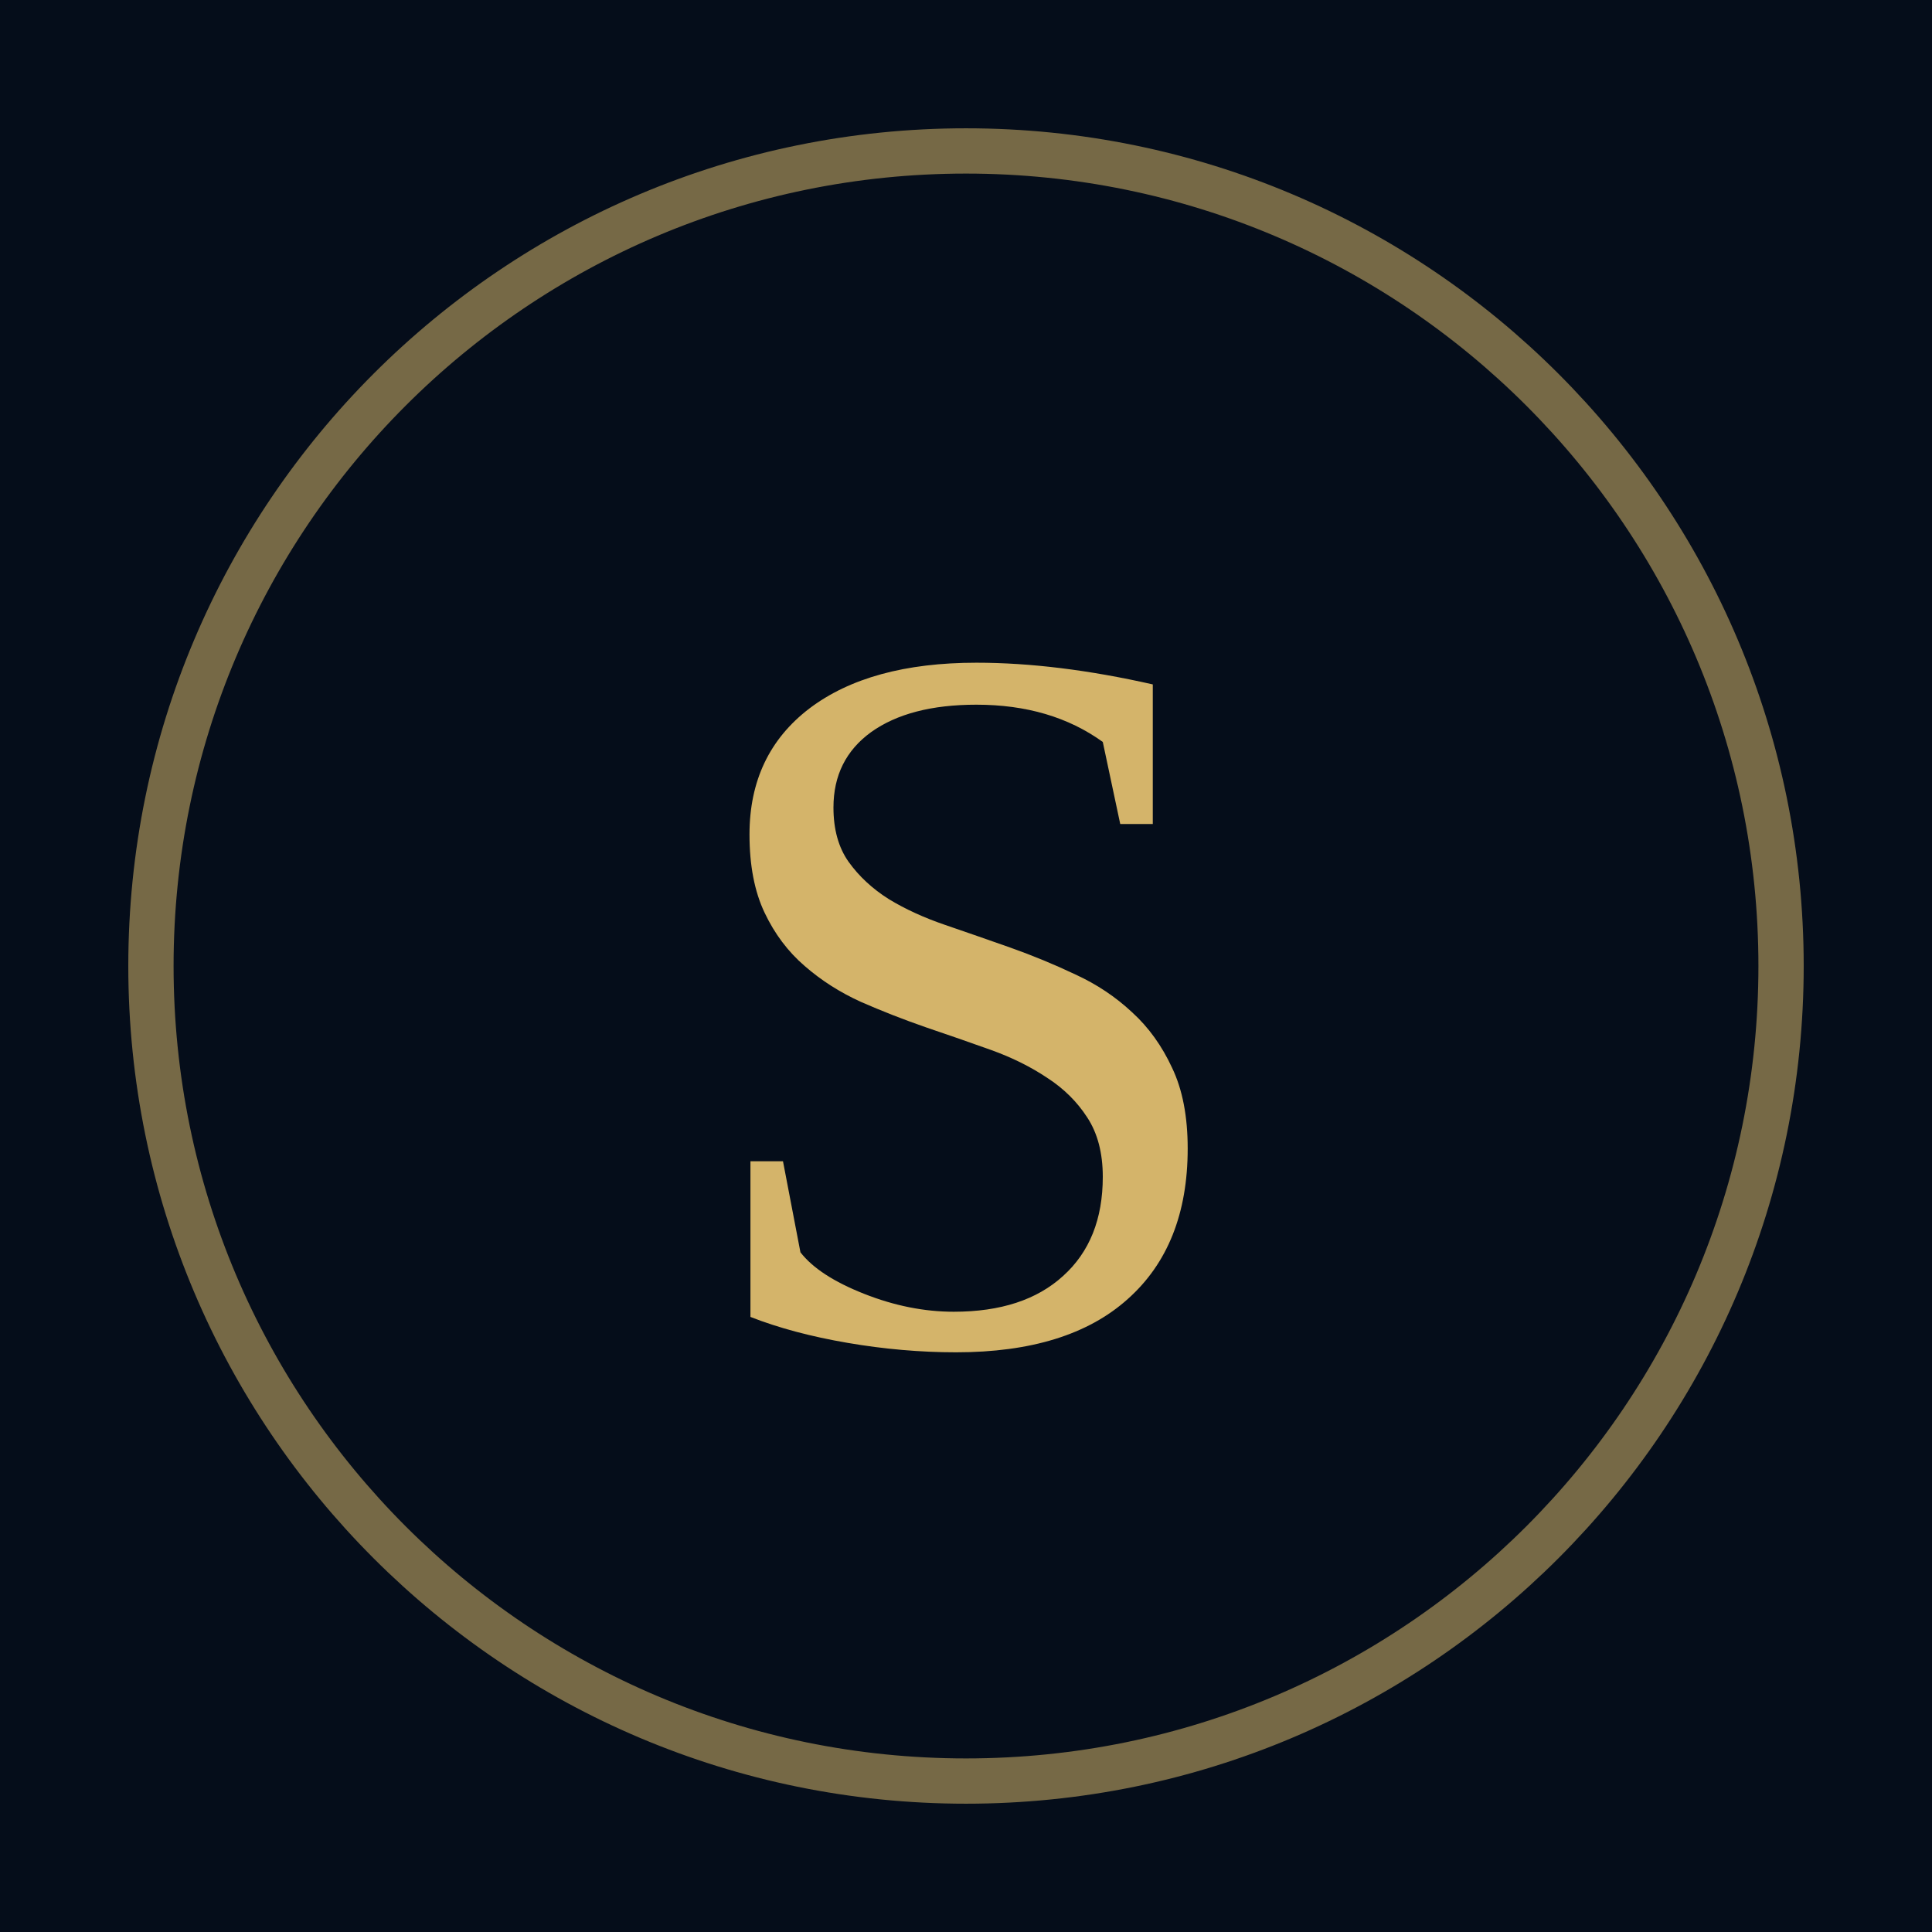
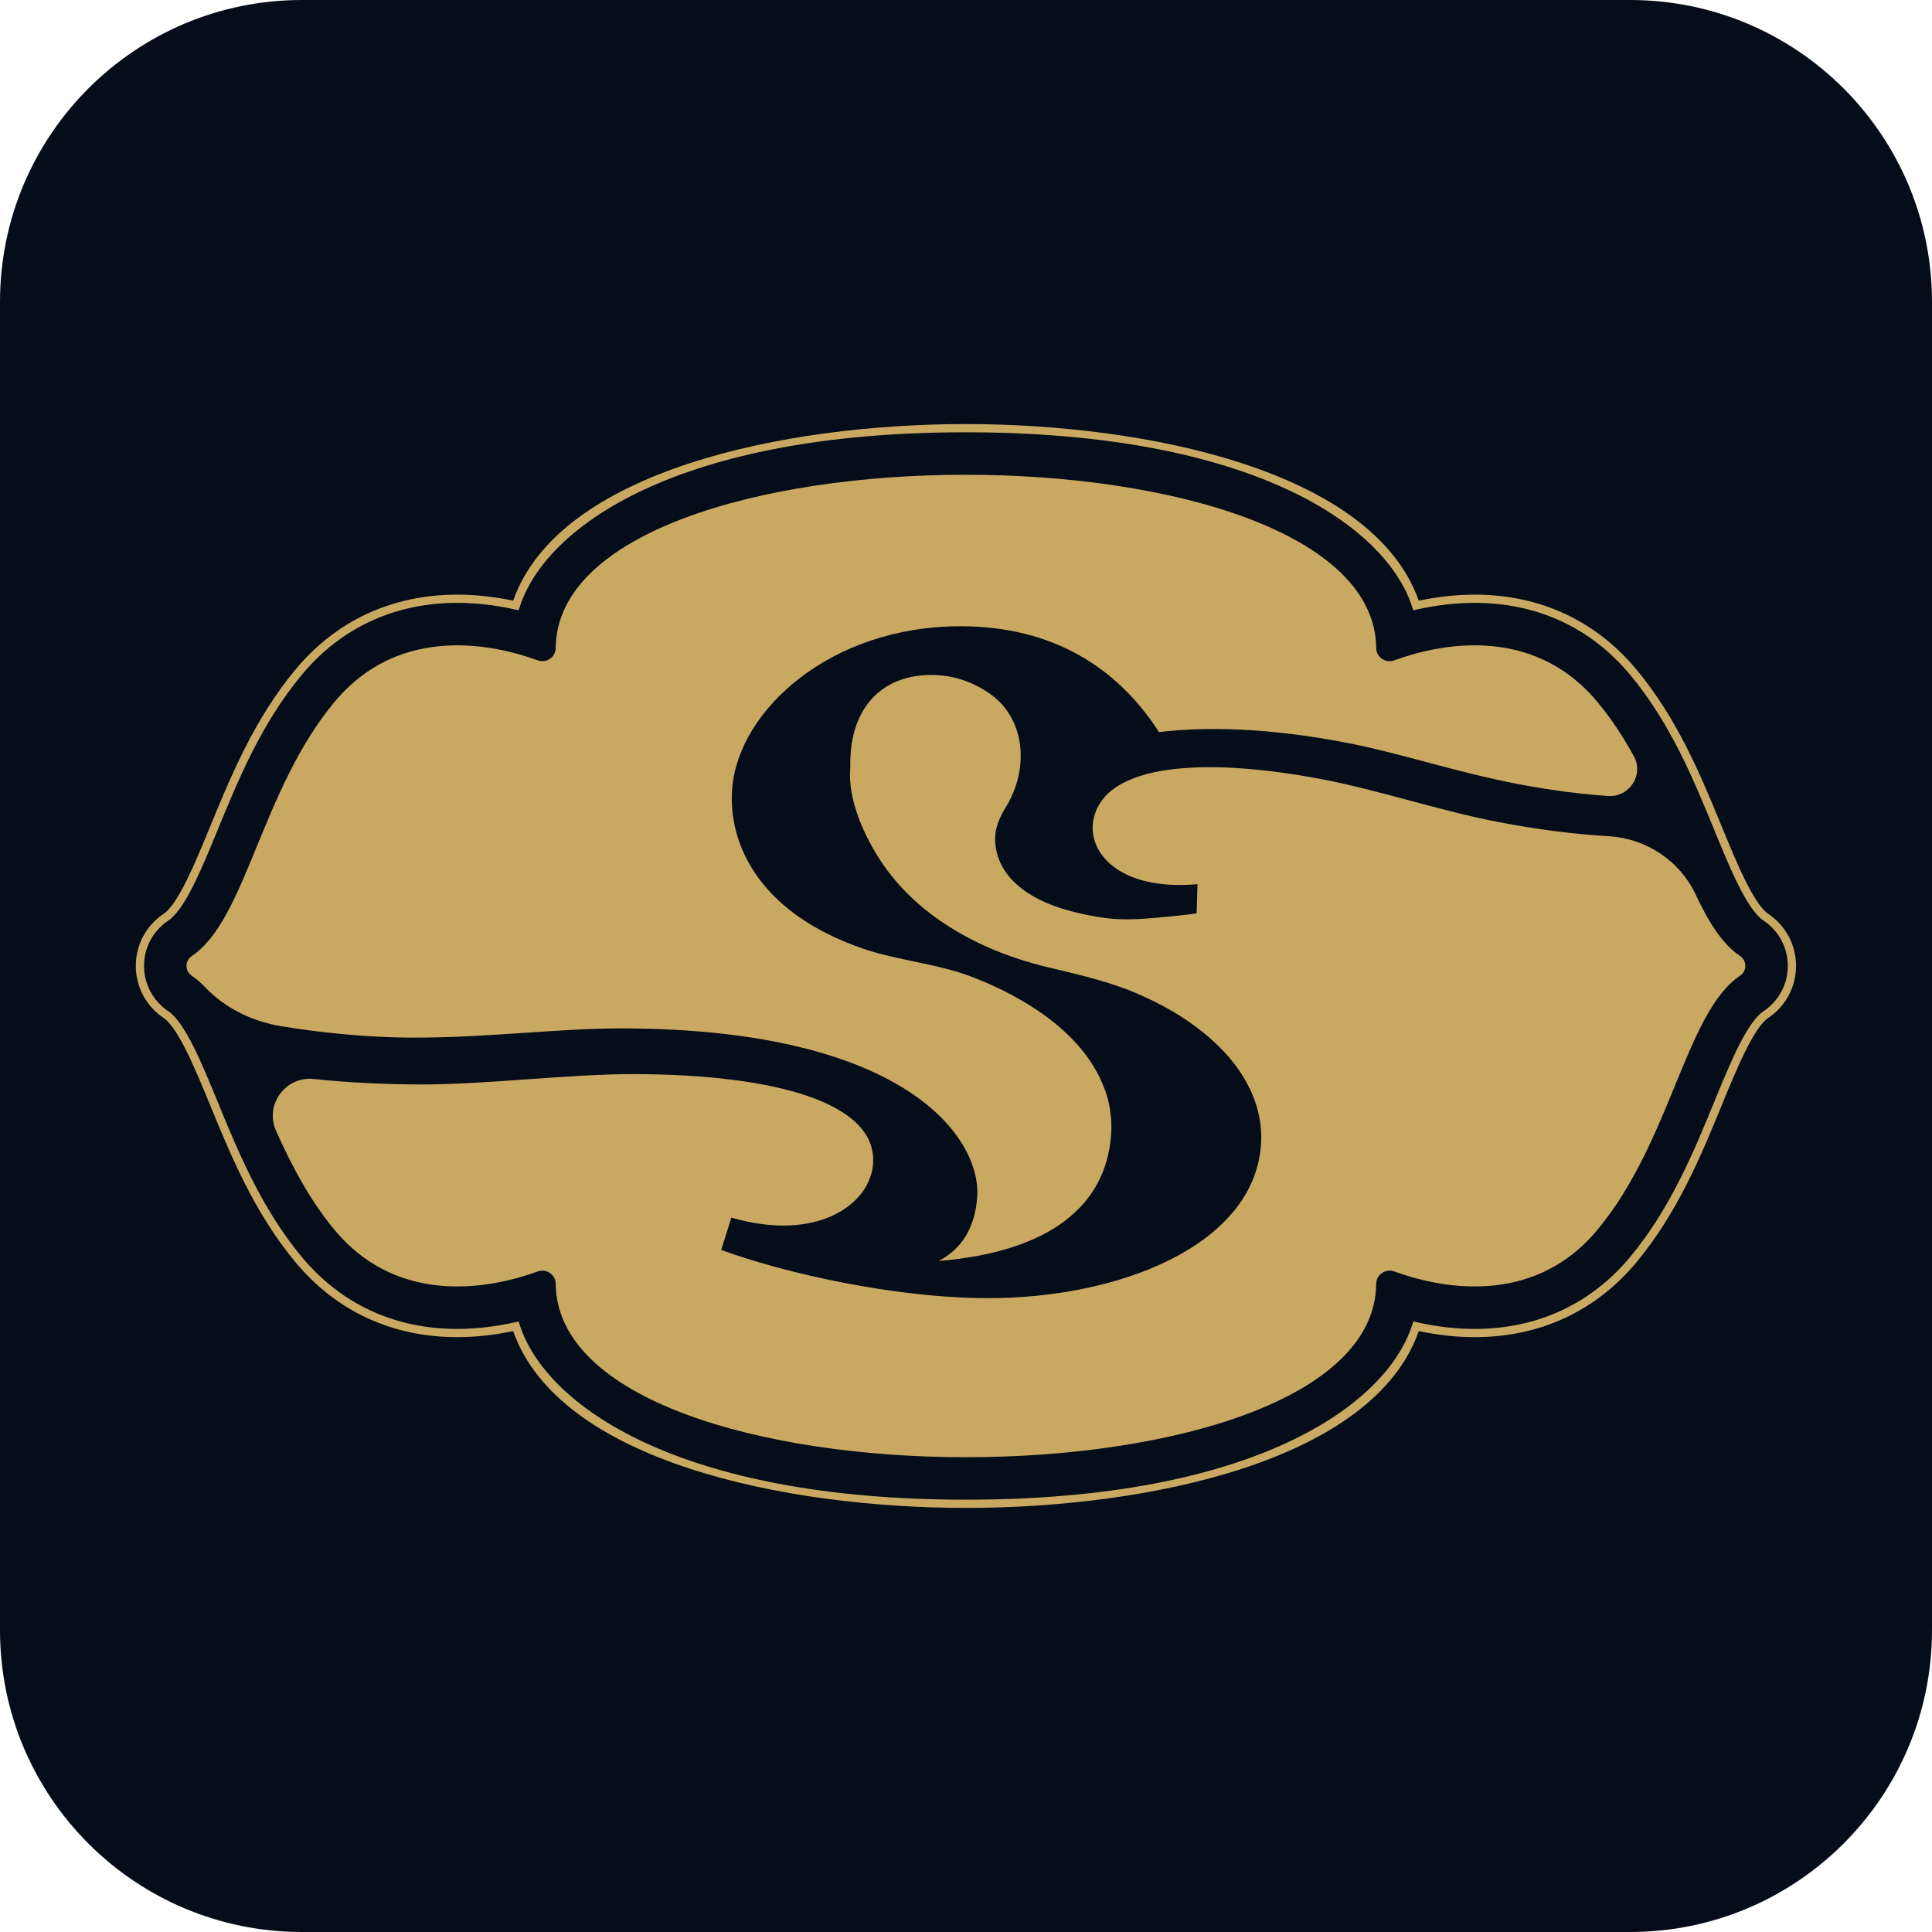
<svg xmlns="http://www.w3.org/2000/svg" viewBox="0 0 64 64" role="img" aria-label="The Sultanate">
-   <rect width="64" height="64" fill="#050d1a" />
-   <circle cx="32" cy="32" r="27" fill="none" stroke="#d4b46a" stroke-width="1.5" opacity="0.55" />
-   <text x="32" y="33" fill="#d4b46a" font-family="Georgia, 'Times New Roman', serif" font-size="34" font-weight="500" text-anchor="middle" dominant-baseline="central">S</text>
+   <rect width="64" height="64" rx="10" fill="#050d1a" />
+   <g transform="translate(-71.1214 2.5239) scale(0.01849)" fill="#C9A962">
+     <g transform="translate(0 5106.000) scale(1 -1)">
+       <path d="M 6964.105 3529.616 C 6931.971 3551.108 6907.593 3590.510 6884.666 3639.376 C 6856.235 3699.970 6796.683 3740.014 6729.883 3744.222 L 6728.501 3744.309 C 6666.803 3747.990 6600.541 3756.383 6530.153 3769.930 C 6432.085 3788.484 6312.515 3827.949 6216.065 3846.208 C 6117.111 3865.055 6028.024 3872.270 5958.227 3865.497 C 5875.766 3857.692 5820.252 3830.451 5806.704 3779.502 C 5804.790 3772.434 5803.905 3765.219 5804.053 3757.857 C 5805.231 3702.490 5866.047 3647.123 5991.947 3658.461 C 5991.947 3658.461 5990.329 3607.511 5990.329 3606.776 C 5990.034 3604.565 5921.562 3598.676 5915.671 3598.087 C 5886.073 3595.437 5857.065 3593.963 5827.909 3597.645 C 5803.465 3600.884 5779.758 3605.744 5756.490 3612.517 C 5724.686 3621.796 5693.320 3635.489 5668.876 3657.282 C 5653.120 3670.976 5640.900 3688.059 5634.272 3708.231 C 5630.296 3720.601 5628.529 3734.000 5629.709 3747.695 C 5630.149 3751.524 5630.444 3755.646 5631.769 3759.180 C 5634.713 3770.518 5640.016 3782.594 5647.673 3794.963 C 5691.406 3865.350 5683.454 3954.878 5620.283 3999.349 C 5588.624 4021.584 5553.724 4033.217 5515.146 4033.217 C 5431.211 4033.365 5377.611 3980.647 5370.691 3895.095 C 5369.954 3885.818 5369.512 3876.394 5369.954 3866.969 C 5369.954 3866.969 5369.954 3866.822 5369.807 3865.644 C 5365.390 3811.602 5392.189 3751.817 5418.695 3708.968 C 5483.192 3604.272 5598.784 3540.365 5718.060 3511.062 C 5778.726 3496.337 5837.480 3483.819 5894.468 3457.755 C 5945.122 3434.932 5993.126 3404.892 6032.293 3365.575 C 6078.385 3319.782 6111.075 3258.523 6105.479 3189.610 C 6091.194 3011.583 5852.941 2916.309 5615.276 2916.751 C 5449.472 2917.046 5251.270 2961.664 5138.622 3003.190 L 5156.733 3061.059 C 5310.611 3016.441 5404.707 3084.619 5410.596 3156.625 C 5419.432 3266.180 5237.280 3317.718 4980.915 3318.160 C 4866.499 3318.308 4717.481 3299.459 4601.299 3299.606 C 4532.691 3299.695 4468.479 3303.119 4408.756 3309.402 C 4357.861 3314.757 4320.222 3263.187 4341.094 3216.460 C 4368.489 3155.128 4401.102 3092.868 4445.800 3039.118 C 4564.338 2896.725 4736.034 2937.662 4809.809 2964.608 C 4825.122 2970.206 4841.909 2959.162 4842.058 2942.668 C 4845.883 2528.302 6308.391 2528.007 6312.072 2942.668 C 6312.220 2959.162 6329.008 2970.206 6344.469 2964.608 C 6418.095 2937.662 6589.792 2896.725 6708.330 3039.118 C 6840.120 3197.267 6866.479 3429.189 6963.958 3494.421 C 6976.476 3502.668 6976.476 3521.369 6964.105 3529.616 M 6708.330 3984.918 C 6589.792 4127.310 6418.095 4086.375 6344.469 4059.428 C 6329.008 4053.831 6312.220 4064.875 6312.072 4081.369 C 6307.951 4495.147 4845.739 4495.735 4842.058 4081.369 C 4841.909 4064.875 4825.122 4053.831 4809.809 4059.428 C 4736.034 4086.375 4564.338 4127.310 4445.800 3984.918 C 4314.158 3826.917 4287.650 3594.848 4190.025 3529.616 C 4177.507 3521.369 4177.507 3502.668 4190.025 3494.421 C 4198.242 3488.943 4205.968 3482.251 4213.298 3474.502 C 4249.528 3436.202 4298.512 3412.494 4350.534 3403.937 C 4412.505 3393.743 4496.659 3383.734 4586.132 3383.541 C 4722.928 3383.247 4843.675 3400.181 4961.772 3400.033 C 5471.118 3399.149 5605.704 3202.420 5597.165 3096.400 C 5592.601 3040.150 5567.567 3003.925 5528.103 2983.309 C 5731.753 3000.244 5827.025 3085.356 5836.892 3206.984 C 5837.774 3218.765 5837.921 3229.514 5836.892 3240.411 C 5836.892 3241.148 5836.597 3242.032 5836.597 3242.767 C 5834.977 3259.849 5831.443 3276.489 5824.818 3292.981 C 5785.793 3397.530 5670.644 3459.376 5596.430 3488.974 C 5533.110 3515.331 5462.281 3520.043 5396.755 3541.543 C 5344.774 3559.066 5294.856 3583.656 5253.184 3618.702 C 5191.633 3670.093 5151.433 3745.486 5158.355 3830.598 C 5169.546 3968.868 5332.699 4120.831 5568.302 4120.537 C 5729.544 4120.242 5847.053 4049.120 5922.886 3930.878 C 6010.794 3941.332 6120.497 3938.093 6256.413 3912.324 C 6355.660 3893.328 6452.699 3859.459 6567.704 3837.519 C 6632.085 3825.236 6686.571 3819.261 6727.479 3816.432 C 6765.690 3813.790 6792.051 3854.348 6773.551 3887.887 C 6754.834 3921.819 6733.514 3954.748 6708.330 3984.918 Z M 4775.656 2874.997 L 4777.712 2868.598 C 4824.361 2724.251 5061.776 2555.687 5577.374 2555.687 C 6092.627 2555.687 6329.884 2724.251 6376.504 2868.584 L 6378.560 2874.983 L 6385.118 2873.516 C 6420.320 2865.621 6455.149 2861.624 6488.597 2861.624 C 6600.489 2861.624 6696.734 2906.144 6766.895 2990.369 C 6839.284 3077.282 6881.044 3179.093 6917.885 3268.911 C 6946.588 3338.841 6976.182 3410.957 7006.265 3431.089 C 7033.271 3449.108 7049.420 3479.306 7049.492 3511.862 C 7049.564 3544.419 7033.458 3574.732 7006.409 3592.952 C 6976.182 3613.155 6946.559 3685.358 6917.900 3755.202 C 6881.044 3845.020 6839.284 3946.831 6766.880 4033.716 C 6696.720 4117.925 6600.489 4162.431 6488.597 4162.431 C 6455.077 4162.431 6420.234 4158.434 6385.017 4150.525 L 6378.474 4149.058 L 6376.404 4155.443 C 6329.654 4299.632 6092.109 4468.023 5576.526 4468.023 C 5061.532 4468.023 4824.361 4299.646 4777.726 4155.457 L 4775.670 4149.072 L 4769.113 4150.539 C 4733.910 4158.434 4699.082 4162.431 4665.619 4162.431 C 4553.728 4162.431 4457.496 4117.925 4387.350 4033.730 C 4314.947 3946.860 4273.144 3845.063 4236.273 3755.245 C 4207.585 3685.387 4177.919 3613.170 4147.735 3592.980 C 4120.643 3574.933 4104.494 3544.678 4104.509 3512.035 C 4104.509 3479.392 4120.643 3449.136 4147.677 3431.118 C 4177.948 3410.900 4207.614 3338.668 4236.302 3268.824 C 4273.158 3179.035 4314.947 3077.282 4387.336 2990.354 C 4457.482 2906.144 4553.699 2861.638 4665.576 2861.638 L 4665.634 2861.638 C 4699.096 2861.638 4733.910 2865.636 4769.098 2873.530 Z M 5577.374 2540.962 C 5253.103 2540.962 4848.059 2624.093 4765.834 2857.741 C 4731.797 2850.551 4698.118 2846.913 4665.634 2846.913 L 4665.576 2846.913 C 4549.184 2846.913 4449.070 2893.245 4376.033 2980.921 C 4302.177 3069.603 4259.943 3172.464 4222.670 3263.231 C 4197.432 3324.677 4166.027 3401.150 4139.510 3418.866 C 4108.377 3439.631 4089.783 3474.460 4089.783 3512.035 C 4089.769 3549.610 4108.377 3584.453 4139.553 3605.232 C 4166.012 3622.920 4197.404 3699.379 4222.641 3760.810 C 4259.928 3851.635 4302.192 3954.553 4376.048 4043.163 C 4449.070 4130.824 4549.213 4177.157 4665.619 4177.157 C 4698.104 4177.157 4731.797 4173.519 4765.848 4166.329 C 4848.031 4399.717 5252.629 4482.748 5576.526 4482.748 C 5900.782 4482.748 6305.884 4399.703 6388.267 4166.314 C 6422.333 4173.504 6456.055 4177.157 6488.597 4177.157 C 6605.004 4177.157 6705.147 4130.810 6778.183 4043.149 C 6852.039 3954.524 6894.273 3851.592 6931.532 3760.781 C 6956.726 3699.350 6988.103 3622.891 7014.606 3605.189 C 7045.753 3584.194 7064.289 3549.308 7064.217 3511.833 C 7064.145 3474.359 7045.537 3439.588 7014.448 3418.837 C 6988.103 3401.207 6956.769 3324.864 6931.590 3263.533 C 6894.259 3172.521 6852.039 3069.603 6778.198 2980.935 C 6705.147 2893.245 6605.004 2846.898 6488.597 2846.898 C 6456.127 2846.898 6422.434 2850.537 6388.382 2857.726 C 6306.214 2624.093 5901.429 2540.962 5577.374 2540.962 Z" />
+     </g>
+   </g>
</svg>
